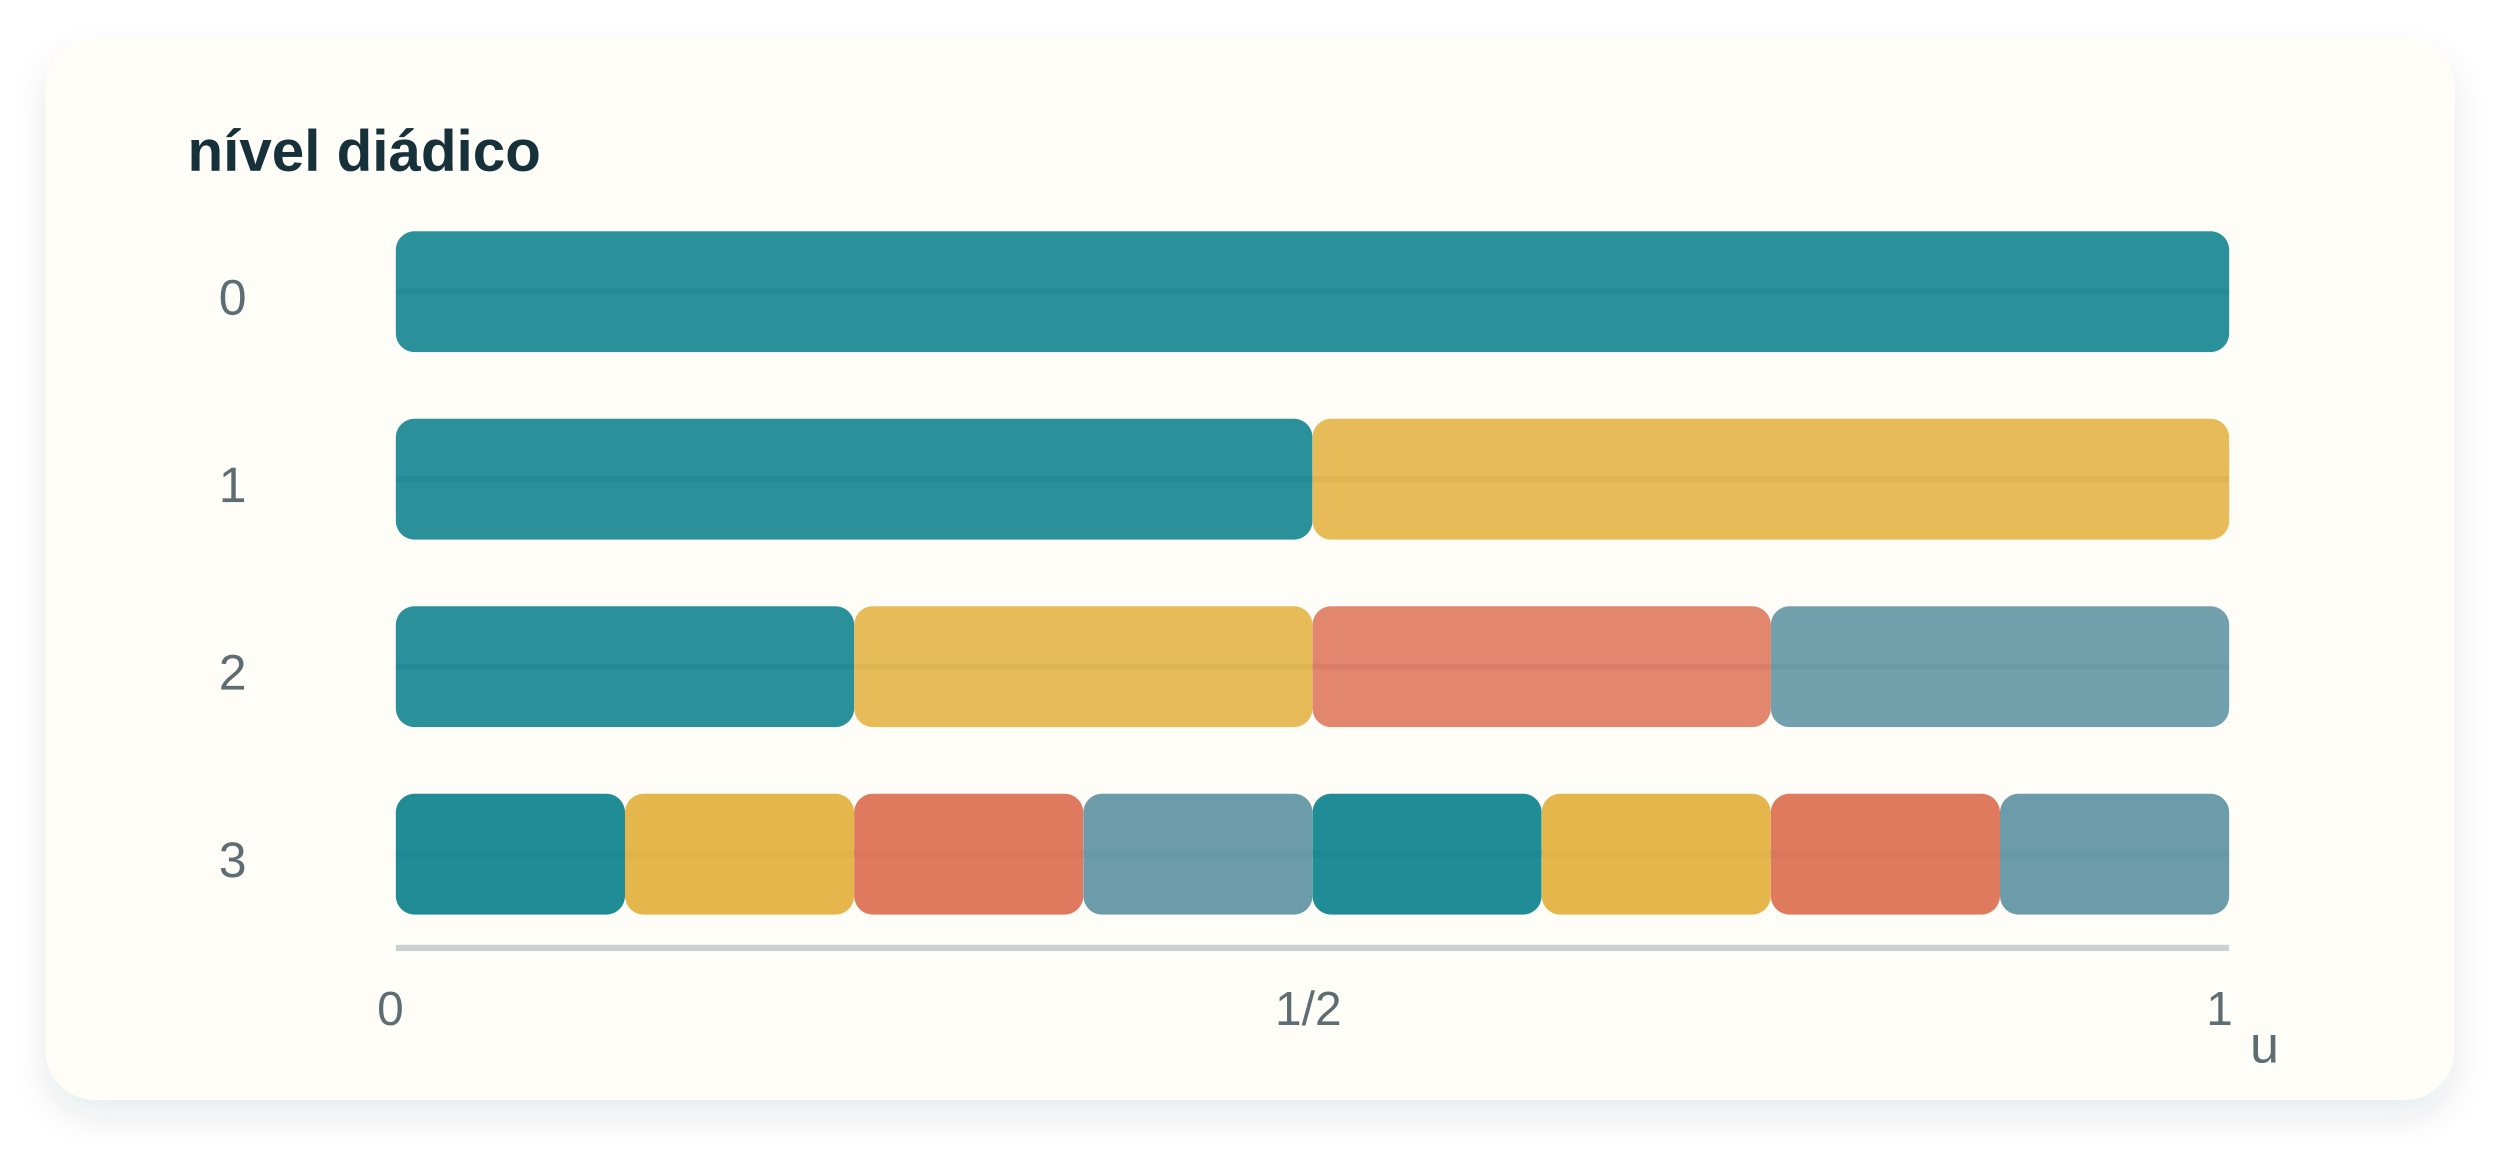
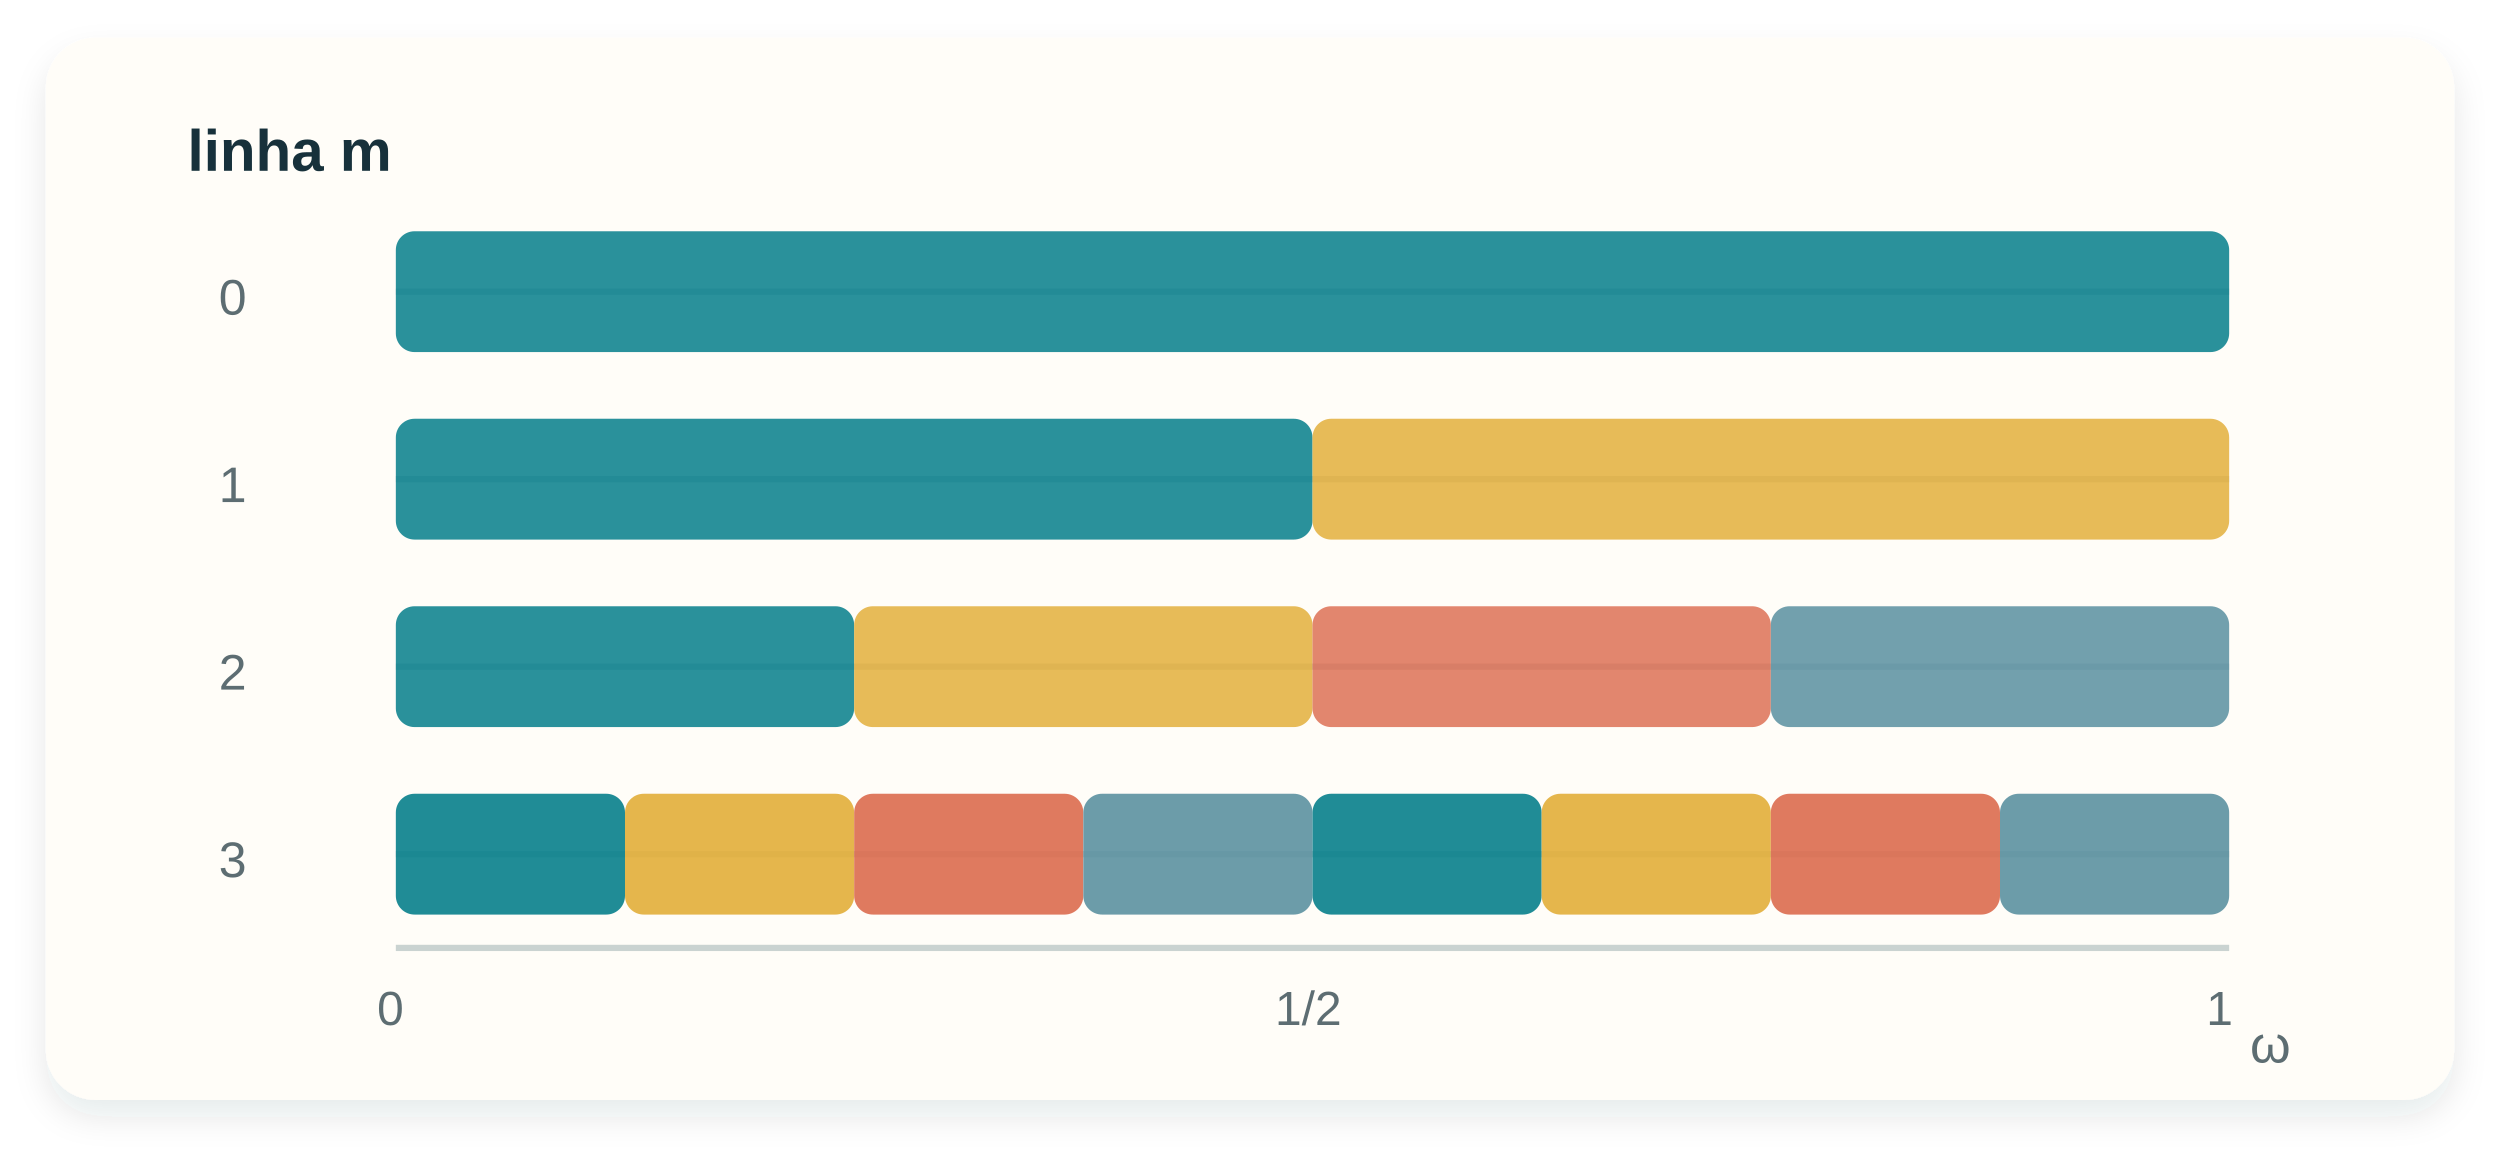
<svg xmlns="http://www.w3.org/2000/svg" viewBox="0 0 1200 560" role="img" aria-labelledby="title desc">
  <defs>
    <filter id="shadow" x="-20%" y="-20%" width="140%" height="140%">
      <feDropShadow dx="0" dy="8" stdDeviation="8" flood-color="#0b3442" flood-opacity="0.10" />
    </filter>
  </defs>
  <rect x="22" y="18" width="1156" height="510" rx="24" fill="#fffdf8" filter="url(#shadow)" />
-   <text x="90" y="82" font-family="Arial, sans-serif" font-size="28" font-weight="700" fill="#17313b">nível diádico</text>
-   <text x="1080" y="510" font-family="Arial, sans-serif" font-size="25" fill="#5d6d72">u</text>
+   <text x="90" y="82" font-family="Arial, sans-serif" font-size="28" font-weight="700" fill="#17313b">linha m</text>
+   <text x="1080" y="510" font-family="Arial, sans-serif" font-size="25" fill="#5d6d72">ω</text>
  <g font-family="Arial, sans-serif" font-size="24" fill="#5d6d72">
    <text x="105" y="151">0</text>
    <text x="105" y="241">1</text>
    <text x="105" y="331">2</text>
    <text x="105" y="421">3</text>
  </g>
  <g stroke="#cad3d1" stroke-width="3">
    <line x1="190" y1="140" x2="1070" y2="140" />
    <line x1="190" y1="230" x2="1070" y2="230" />
    <line x1="190" y1="320" x2="1070" y2="320" />
    <line x1="190" y1="410" x2="1070" y2="410" />
    <line x1="190" y1="455" x2="1070" y2="455" />
  </g>
  <rect x="190" y="111" width="880" height="58" rx="9" fill="#087f8c" opacity="0.86" />
  <rect x="190" y="201" width="440" height="58" rx="9" fill="#087f8c" opacity="0.86" />
  <rect x="630" y="201" width="440" height="58" rx="9" fill="#e2ae3a" opacity="0.84" />
  <rect x="190" y="291" width="220" height="58" rx="9" fill="#087f8c" opacity="0.86" />
  <rect x="410" y="291" width="220" height="58" rx="9" fill="#e2ae3a" opacity="0.84" />
  <rect x="630" y="291" width="220" height="58" rx="9" fill="#dc6b4f" opacity="0.82" />
  <rect x="850" y="291" width="220" height="58" rx="9" fill="#5c91a1" opacity="0.86" />
  <g opacity="0.9">
    <rect x="190" y="381" width="110" height="58" rx="9" fill="#087f8c" />
    <rect x="300" y="381" width="110" height="58" rx="9" fill="#e2ae3a" />
    <rect x="410" y="381" width="110" height="58" rx="9" fill="#dc6b4f" />
    <rect x="520" y="381" width="110" height="58" rx="9" fill="#5c91a1" />
    <rect x="630" y="381" width="110" height="58" rx="9" fill="#087f8c" />
    <rect x="740" y="381" width="110" height="58" rx="9" fill="#e2ae3a" />
    <rect x="850" y="381" width="110" height="58" rx="9" fill="#dc6b4f" />
    <rect x="960" y="381" width="110" height="58" rx="9" fill="#5c91a1" />
  </g>
  <g font-family="Arial, sans-serif" font-size="23" fill="#5d6d72">
    <text x="181" y="492">0</text>
    <text x="612" y="492">1/2</text>
    <text x="1059" y="492">1</text>
  </g>
</svg>
